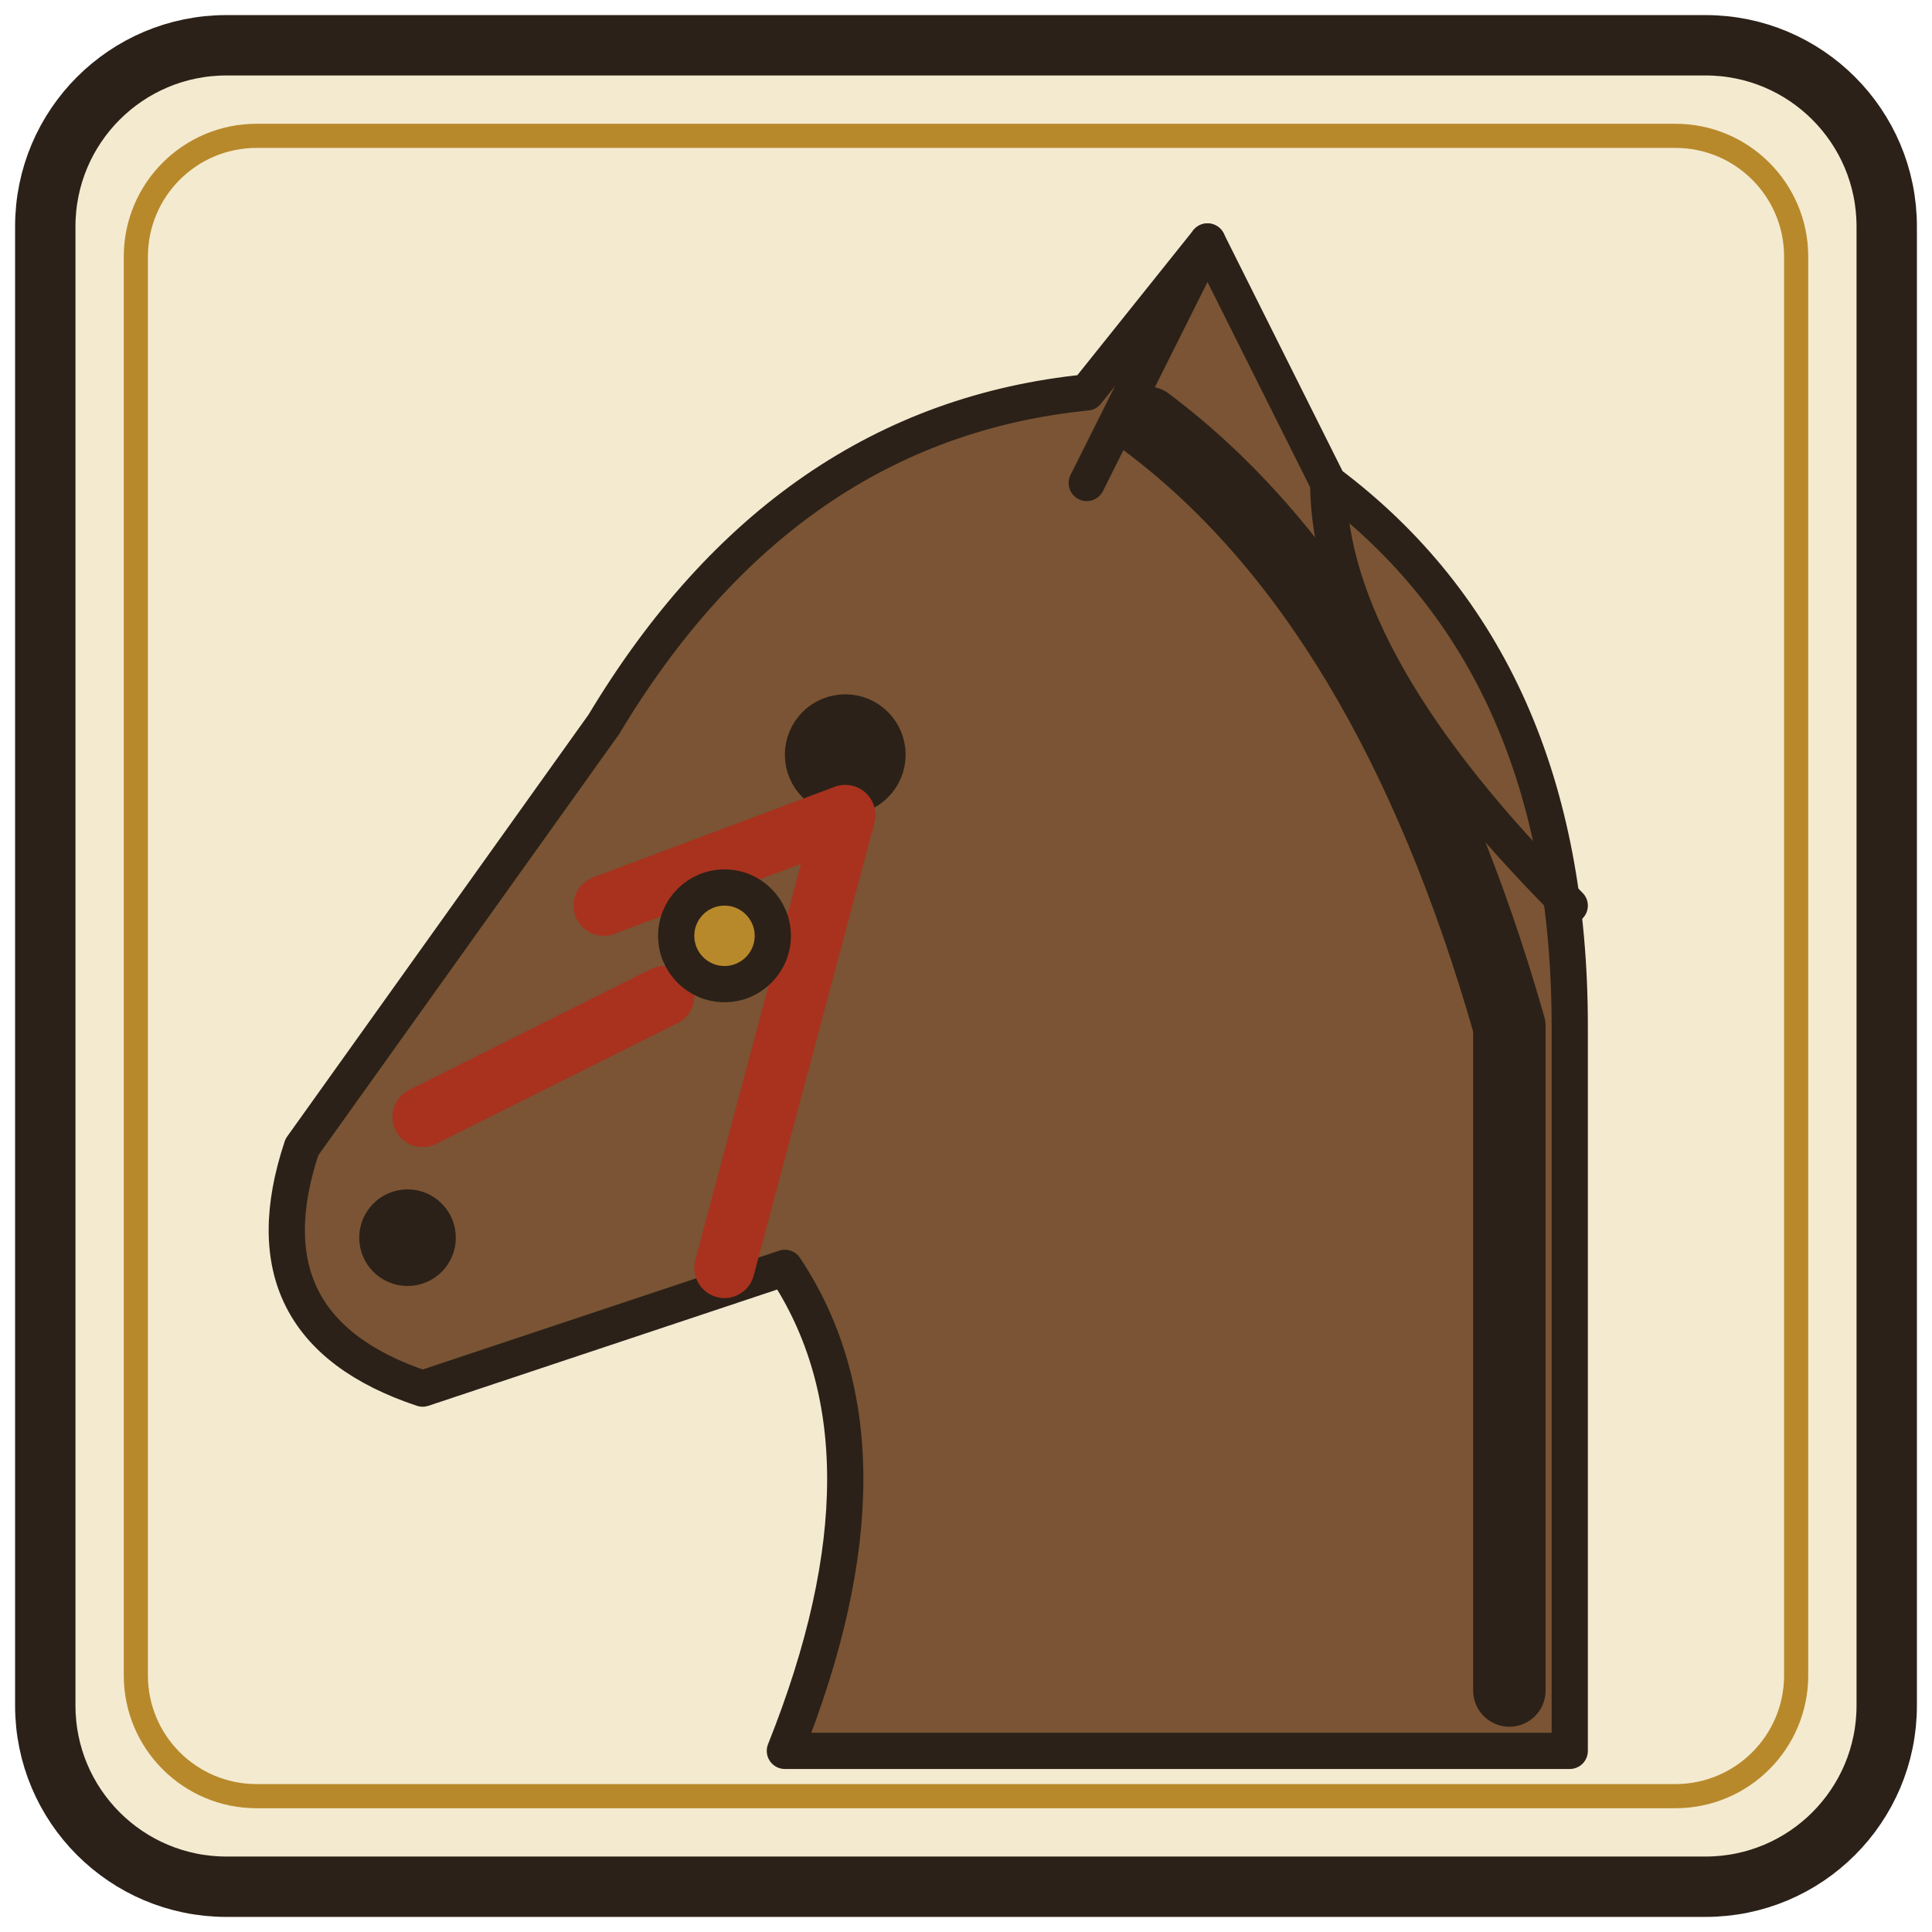
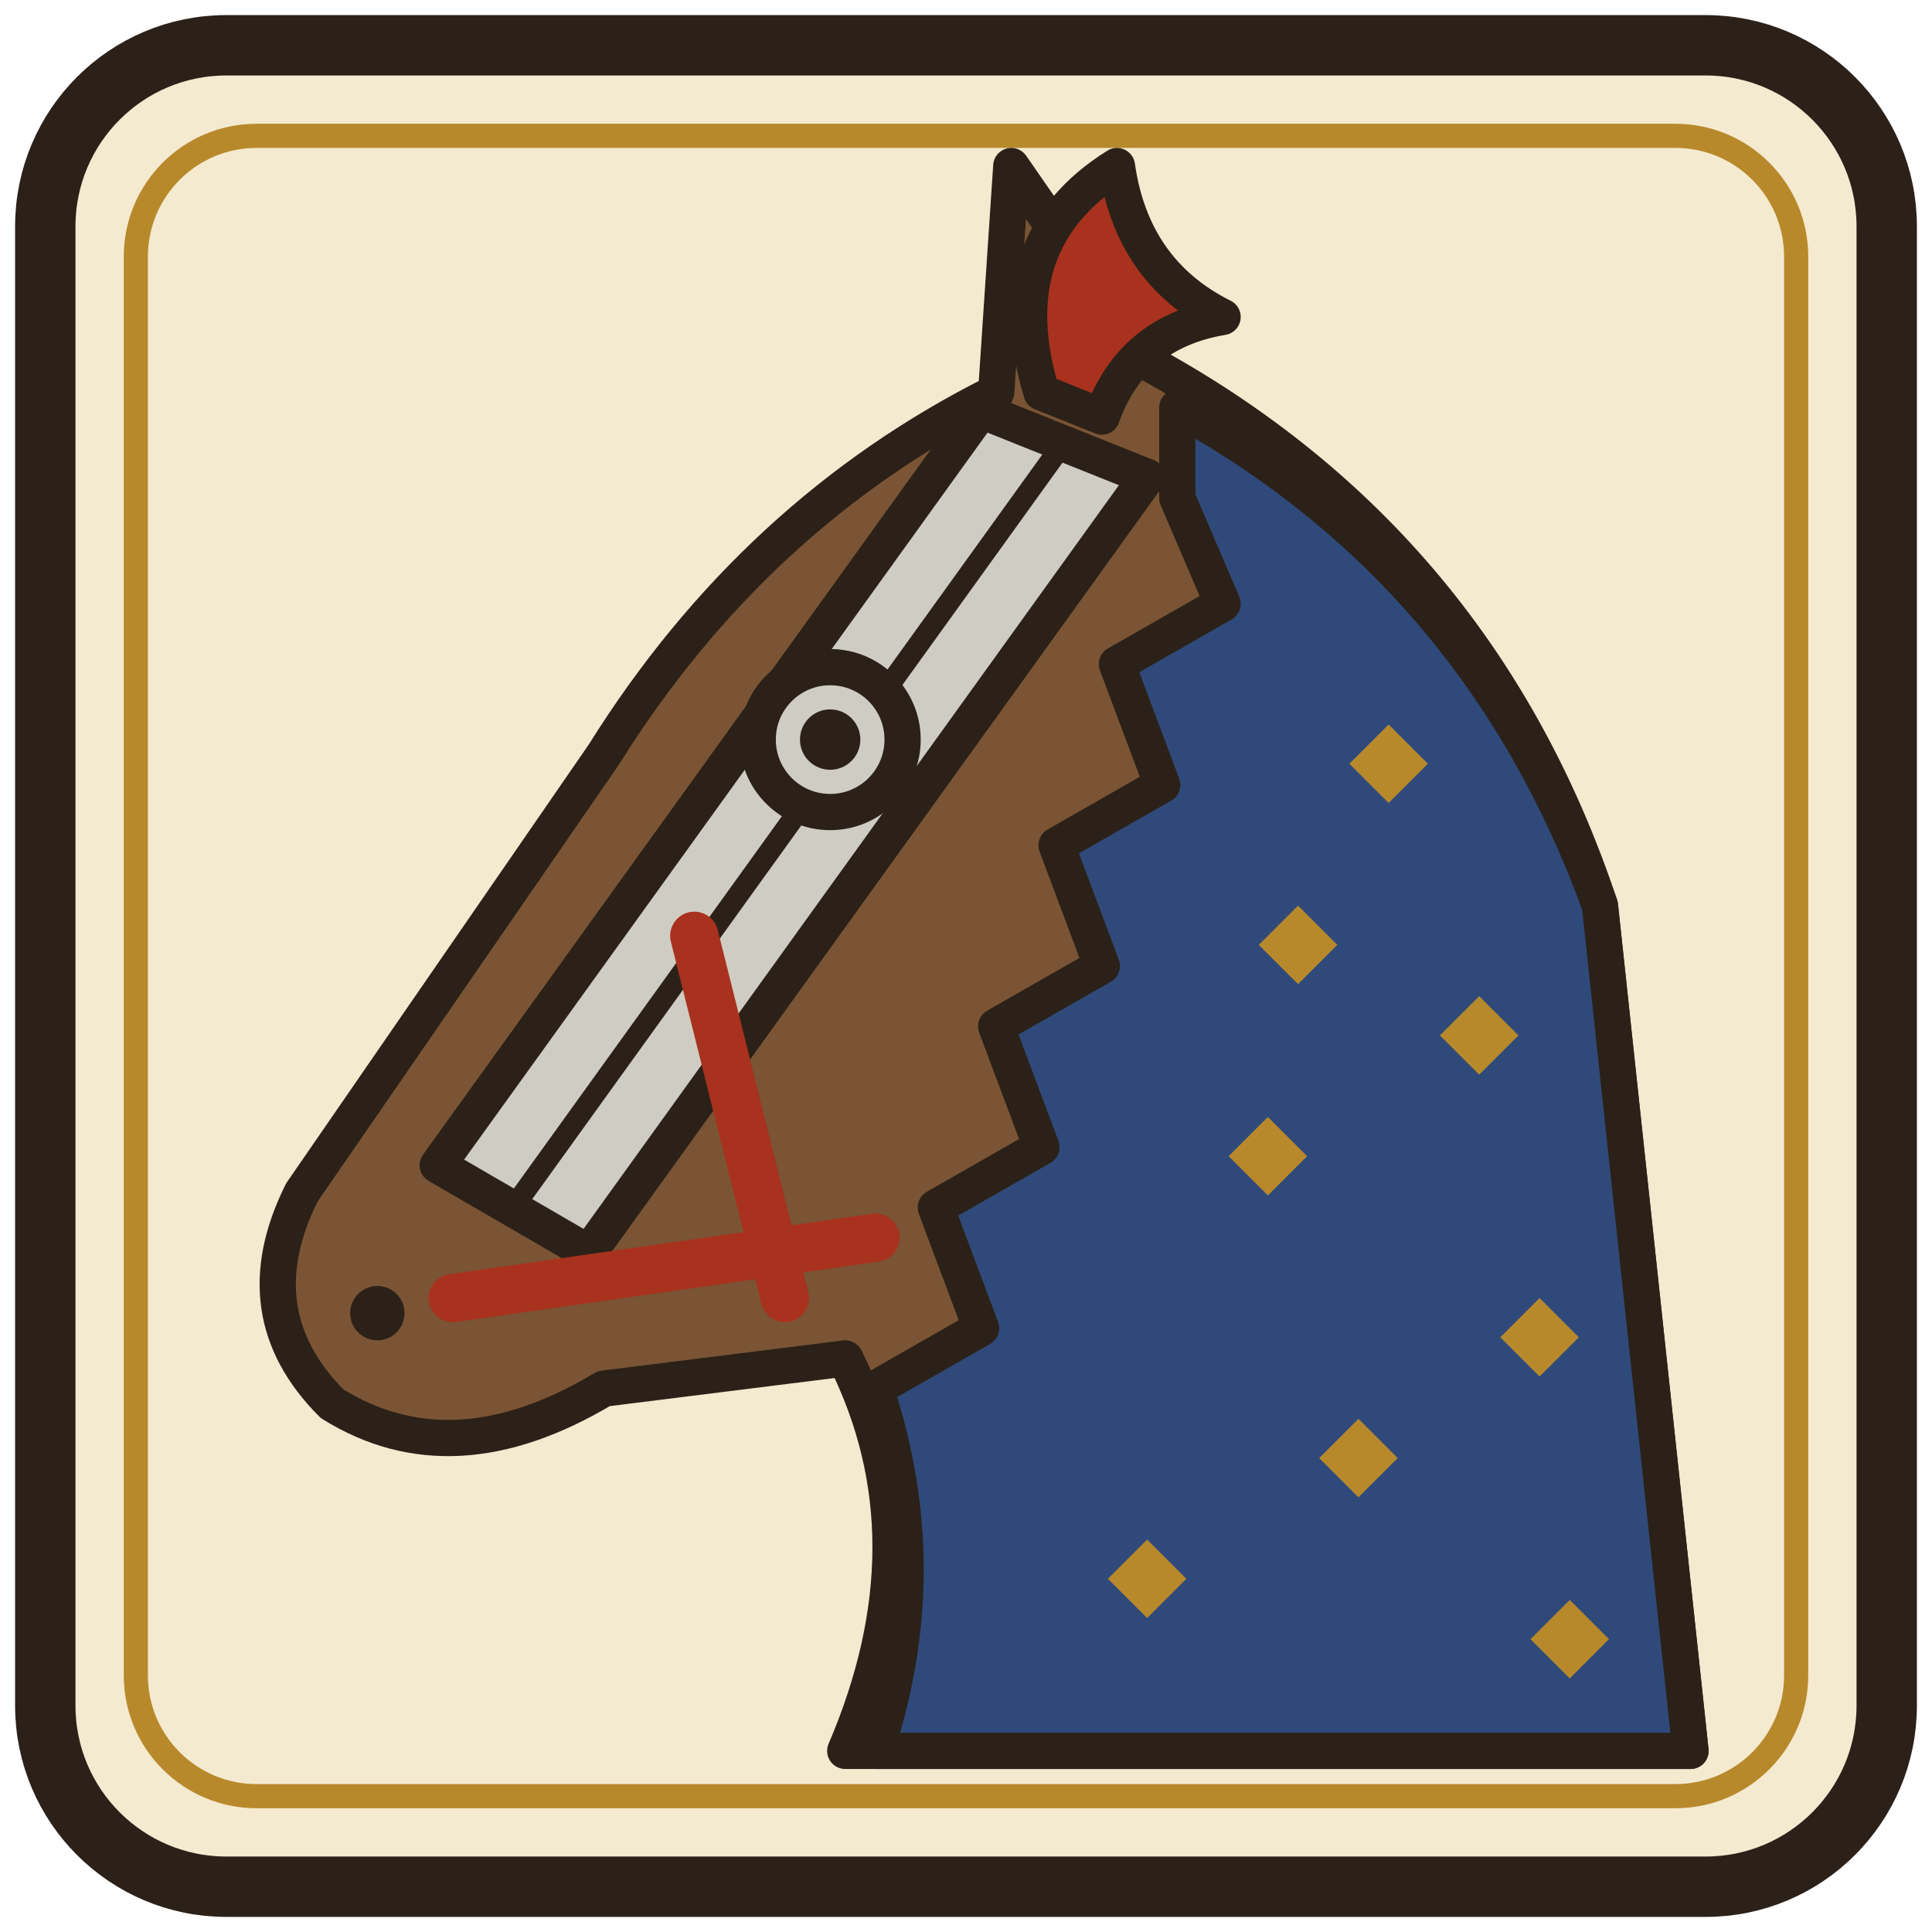
<svg xmlns="http://www.w3.org/2000/svg" viewBox="0 0 64 64" width="256" height="256">
  <rect x="1.5" y="1.5" width="61" height="61" rx="6" fill="#f4ead0" stroke="#2b2118" stroke-width="2" />
  <rect x="4.5" y="4.5" width="55" height="55" rx="4" fill="none" stroke="#b8892b" stroke-width="0.8" />
  <g stroke="#2b2118" stroke-width="1.2" stroke-linejoin="round" stroke-linecap="round">
-     <path d="M40 8 L44 16 Q52 22 52 34 L52 58 L26 58 Q30 48 26 42 L14 46 Q8 44 10 38 L20 24 Q26 14 36 13 Z" fill="#7a5434" />
-     <path d="M40 8 L36 16 M44 16 Q44 22 52 30" fill="none" />
-     <path d="M38 14 Q46 20 50 34 L50 56" fill="none" stroke="#2b2118" stroke-width="2.4" />
-     <circle cx="28" cy="25" r="1.4" fill="#2b2118" />
-     <circle cx="13.5" cy="41" r="1" fill="#2b2118" />
-     <path d="M20 30 L28 27 L24 42 M14 37 L22 33" fill="none" stroke="#a8321e" stroke-width="2" />
-     <circle cx="24" cy="31" r="1.6" fill="#b8892b" />
+     <path d="M33 13 L33.5 5.5 L38 12 Q49 18 53 30 L56 58 L28 58 Q31 51 28 45 L20 46 Q15 49 11 46.5 Q8 43.5 10 39.5 L20 25 Q25 17 33 13 Z" fill="#7a5434" />
+     <path d="M39 13.5 Q49 19 53 30 L56 58 L29 58 Q31 52 29 46 L32.5 44 L31 40 L34.5 38 L33 34 L36.5 32 L35 28 L38.5 26 L37 22 L40.5 20 L39 16.5 Z" fill="#2f4a7a" />
+     <path d="M46 24 l1.3 1.3 l-1.3 1.3 l-1.3 -1.3 Z" fill="#b8892b" stroke="none" />
+     <path d="M49 33 l1.3 1.3 l-1.3 1.3 l-1.3 -1.3 Z" fill="#b8892b" stroke="none" />
+     <path d="M42 37 l1.3 1.3 l-1.3 1.3 l-1.3 -1.3 Z" fill="#b8892b" stroke="none" />
+     <path d="M51 43 l1.3 1.3 l-1.3 1.3 l-1.3 -1.3 Z" fill="#b8892b" stroke="none" />
+     <path d="M45 47 l1.3 1.3 l-1.3 1.3 l-1.3 -1.3 Z" fill="#b8892b" stroke="none" />
+     <path d="M38 51 l1.3 1.3 l-1.3 1.3 l-1.3 -1.3 Z" fill="#b8892b" stroke="none" />
+     <path d="M52 53 l1.3 1.3 l-1.3 1.3 l-1.3 -1.3 Z" fill="#b8892b" stroke="none" />
+     <path d="M43 30 l1.3 1.3 l-1.3 1.3 l-1.3 -1.3 Z" fill="#b8892b" stroke="none" />
+     <path d="M32.5 13.6 L38 15.8 L19.5 41.5 L14.5 38.6 Z" fill="#cfccc3" />
+     <path d="M35 15 L17 40" fill="none" stroke-width="0.7" />
+     <circle cx="27.5" cy="24.5" r="2.4" fill="#cfccc3" />
+     <circle cx="27.5" cy="24.5" r="1" fill="#2b2118" stroke="none" />
+     <path d="M34.5 13 Q33 8 37 5.5 Q37.5 9 40.5 10.5 Q37.5 11 36.5 13.8 Z" fill="#a8321e" />
+     <path d="M23 31 L26 43 M15 43 L29 41" fill="none" stroke="#a8321e" stroke-width="1.6" />
+     <circle cx="12.5" cy="43.5" r="0.9" fill="#2b2118" stroke="none" />
  </g>
</svg>
